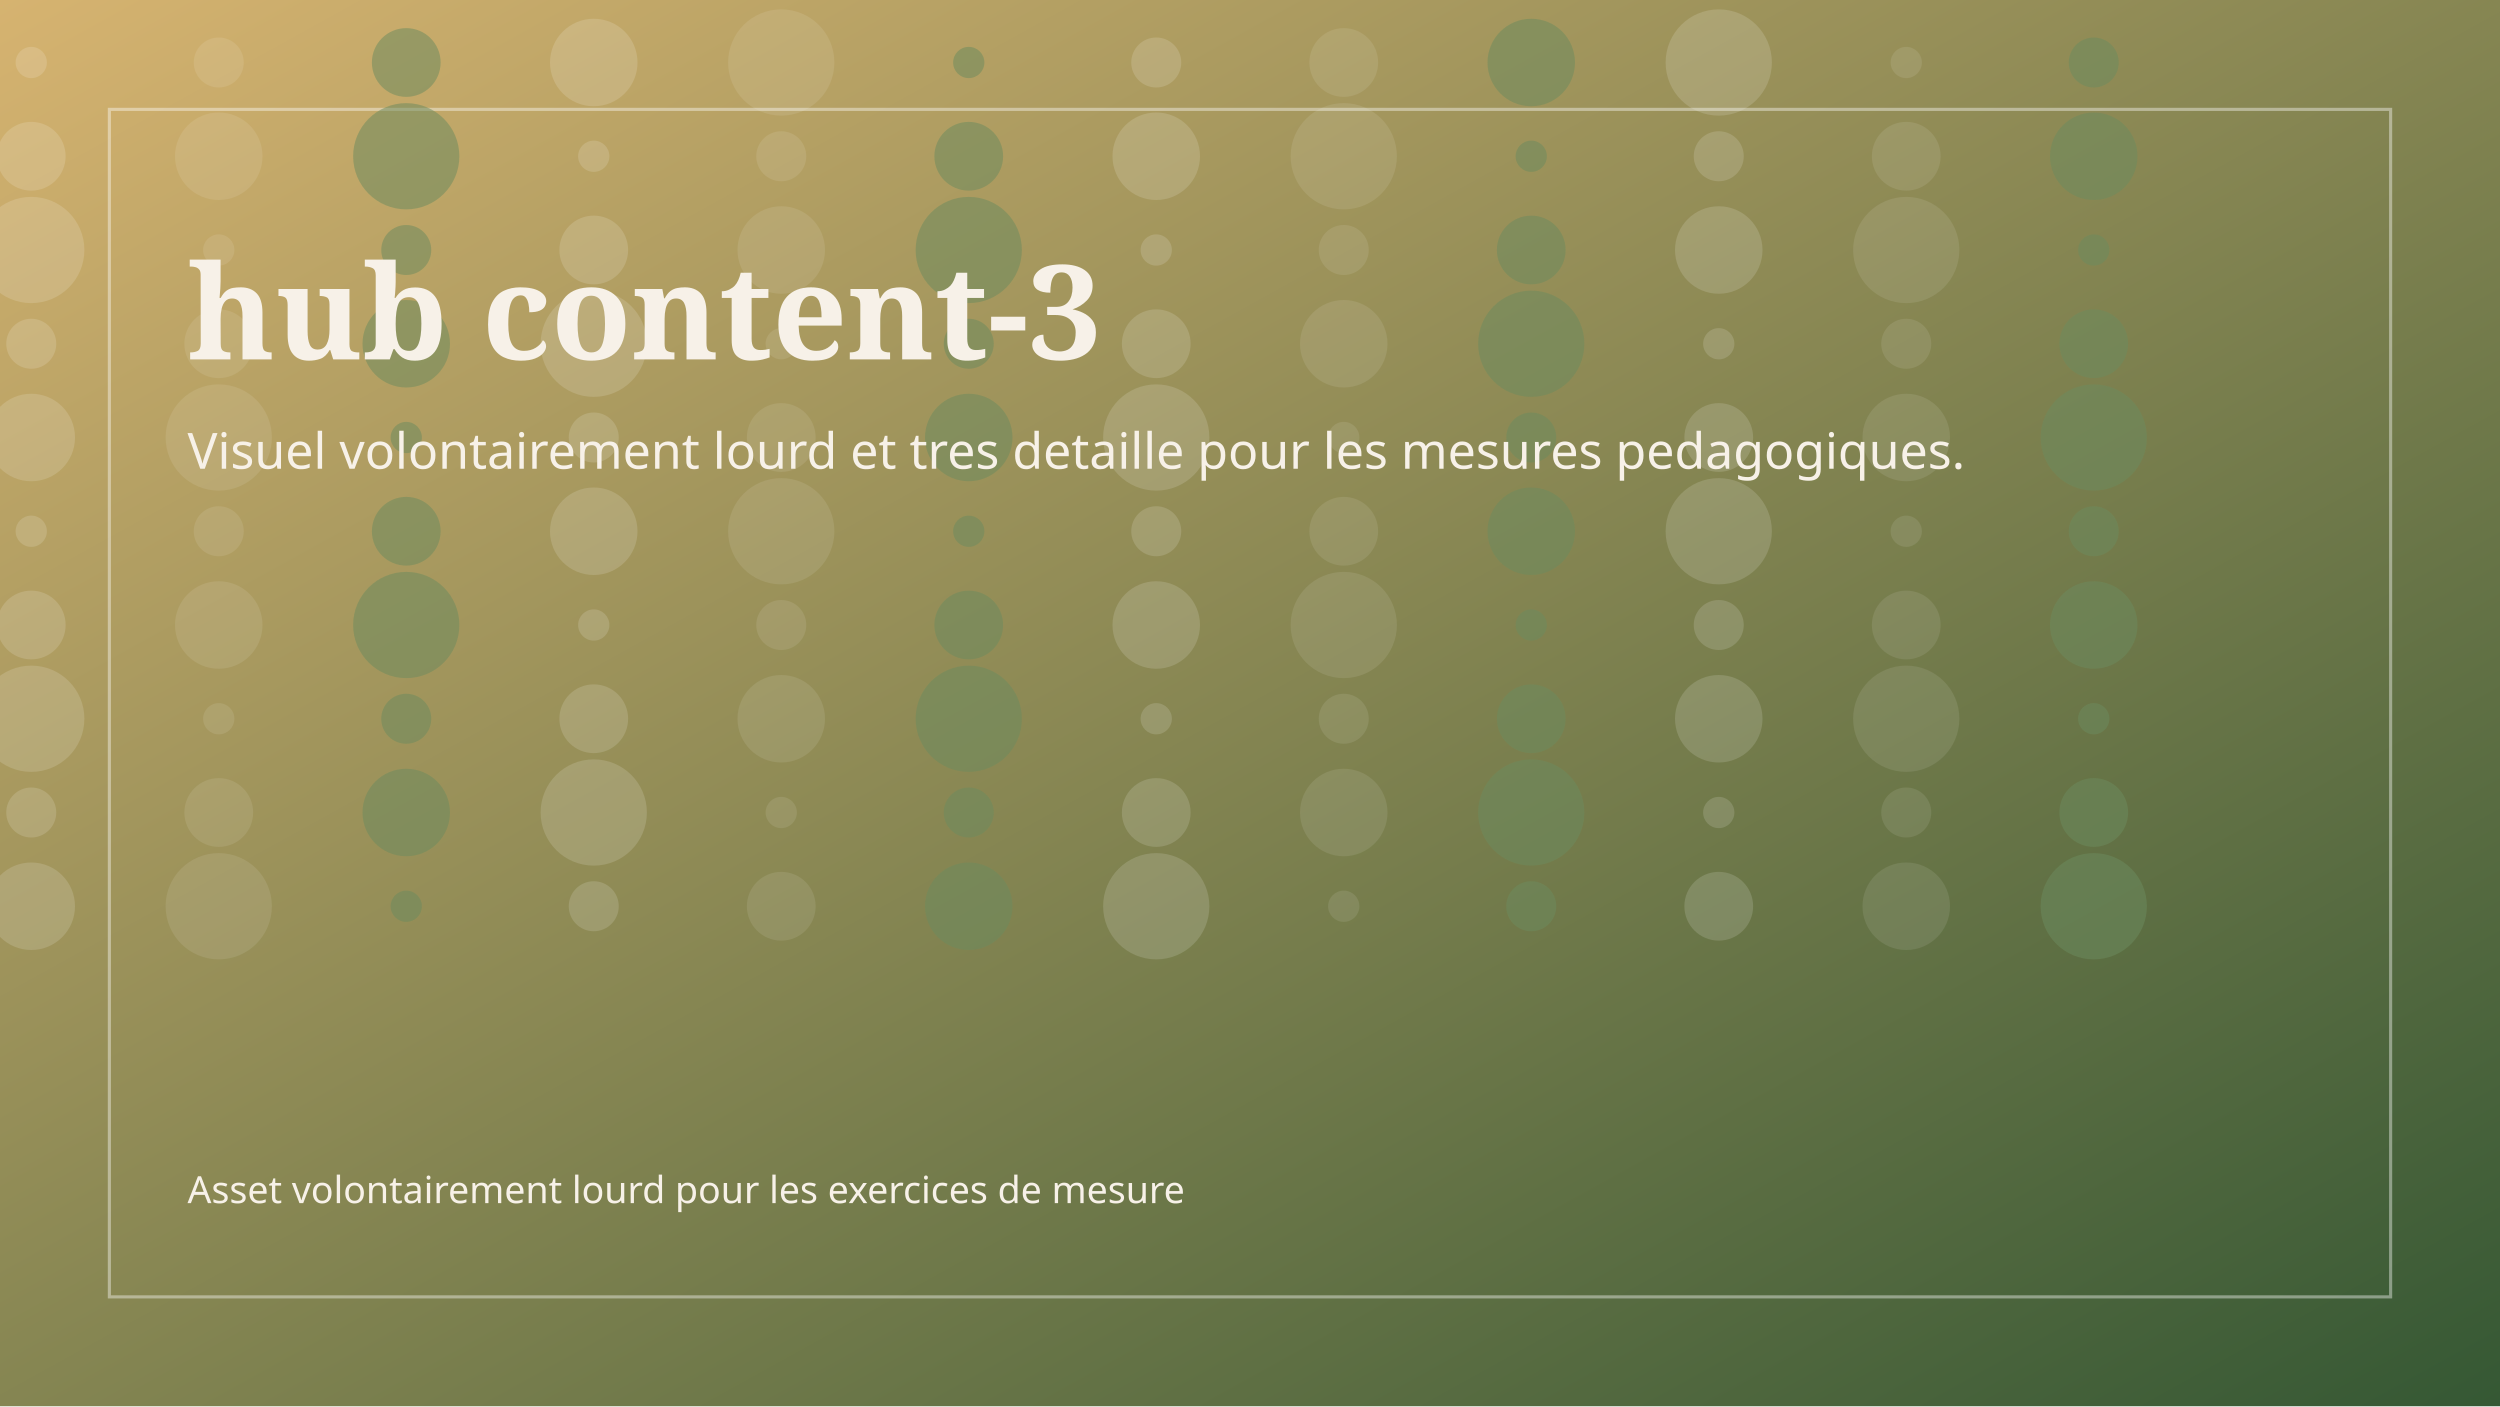
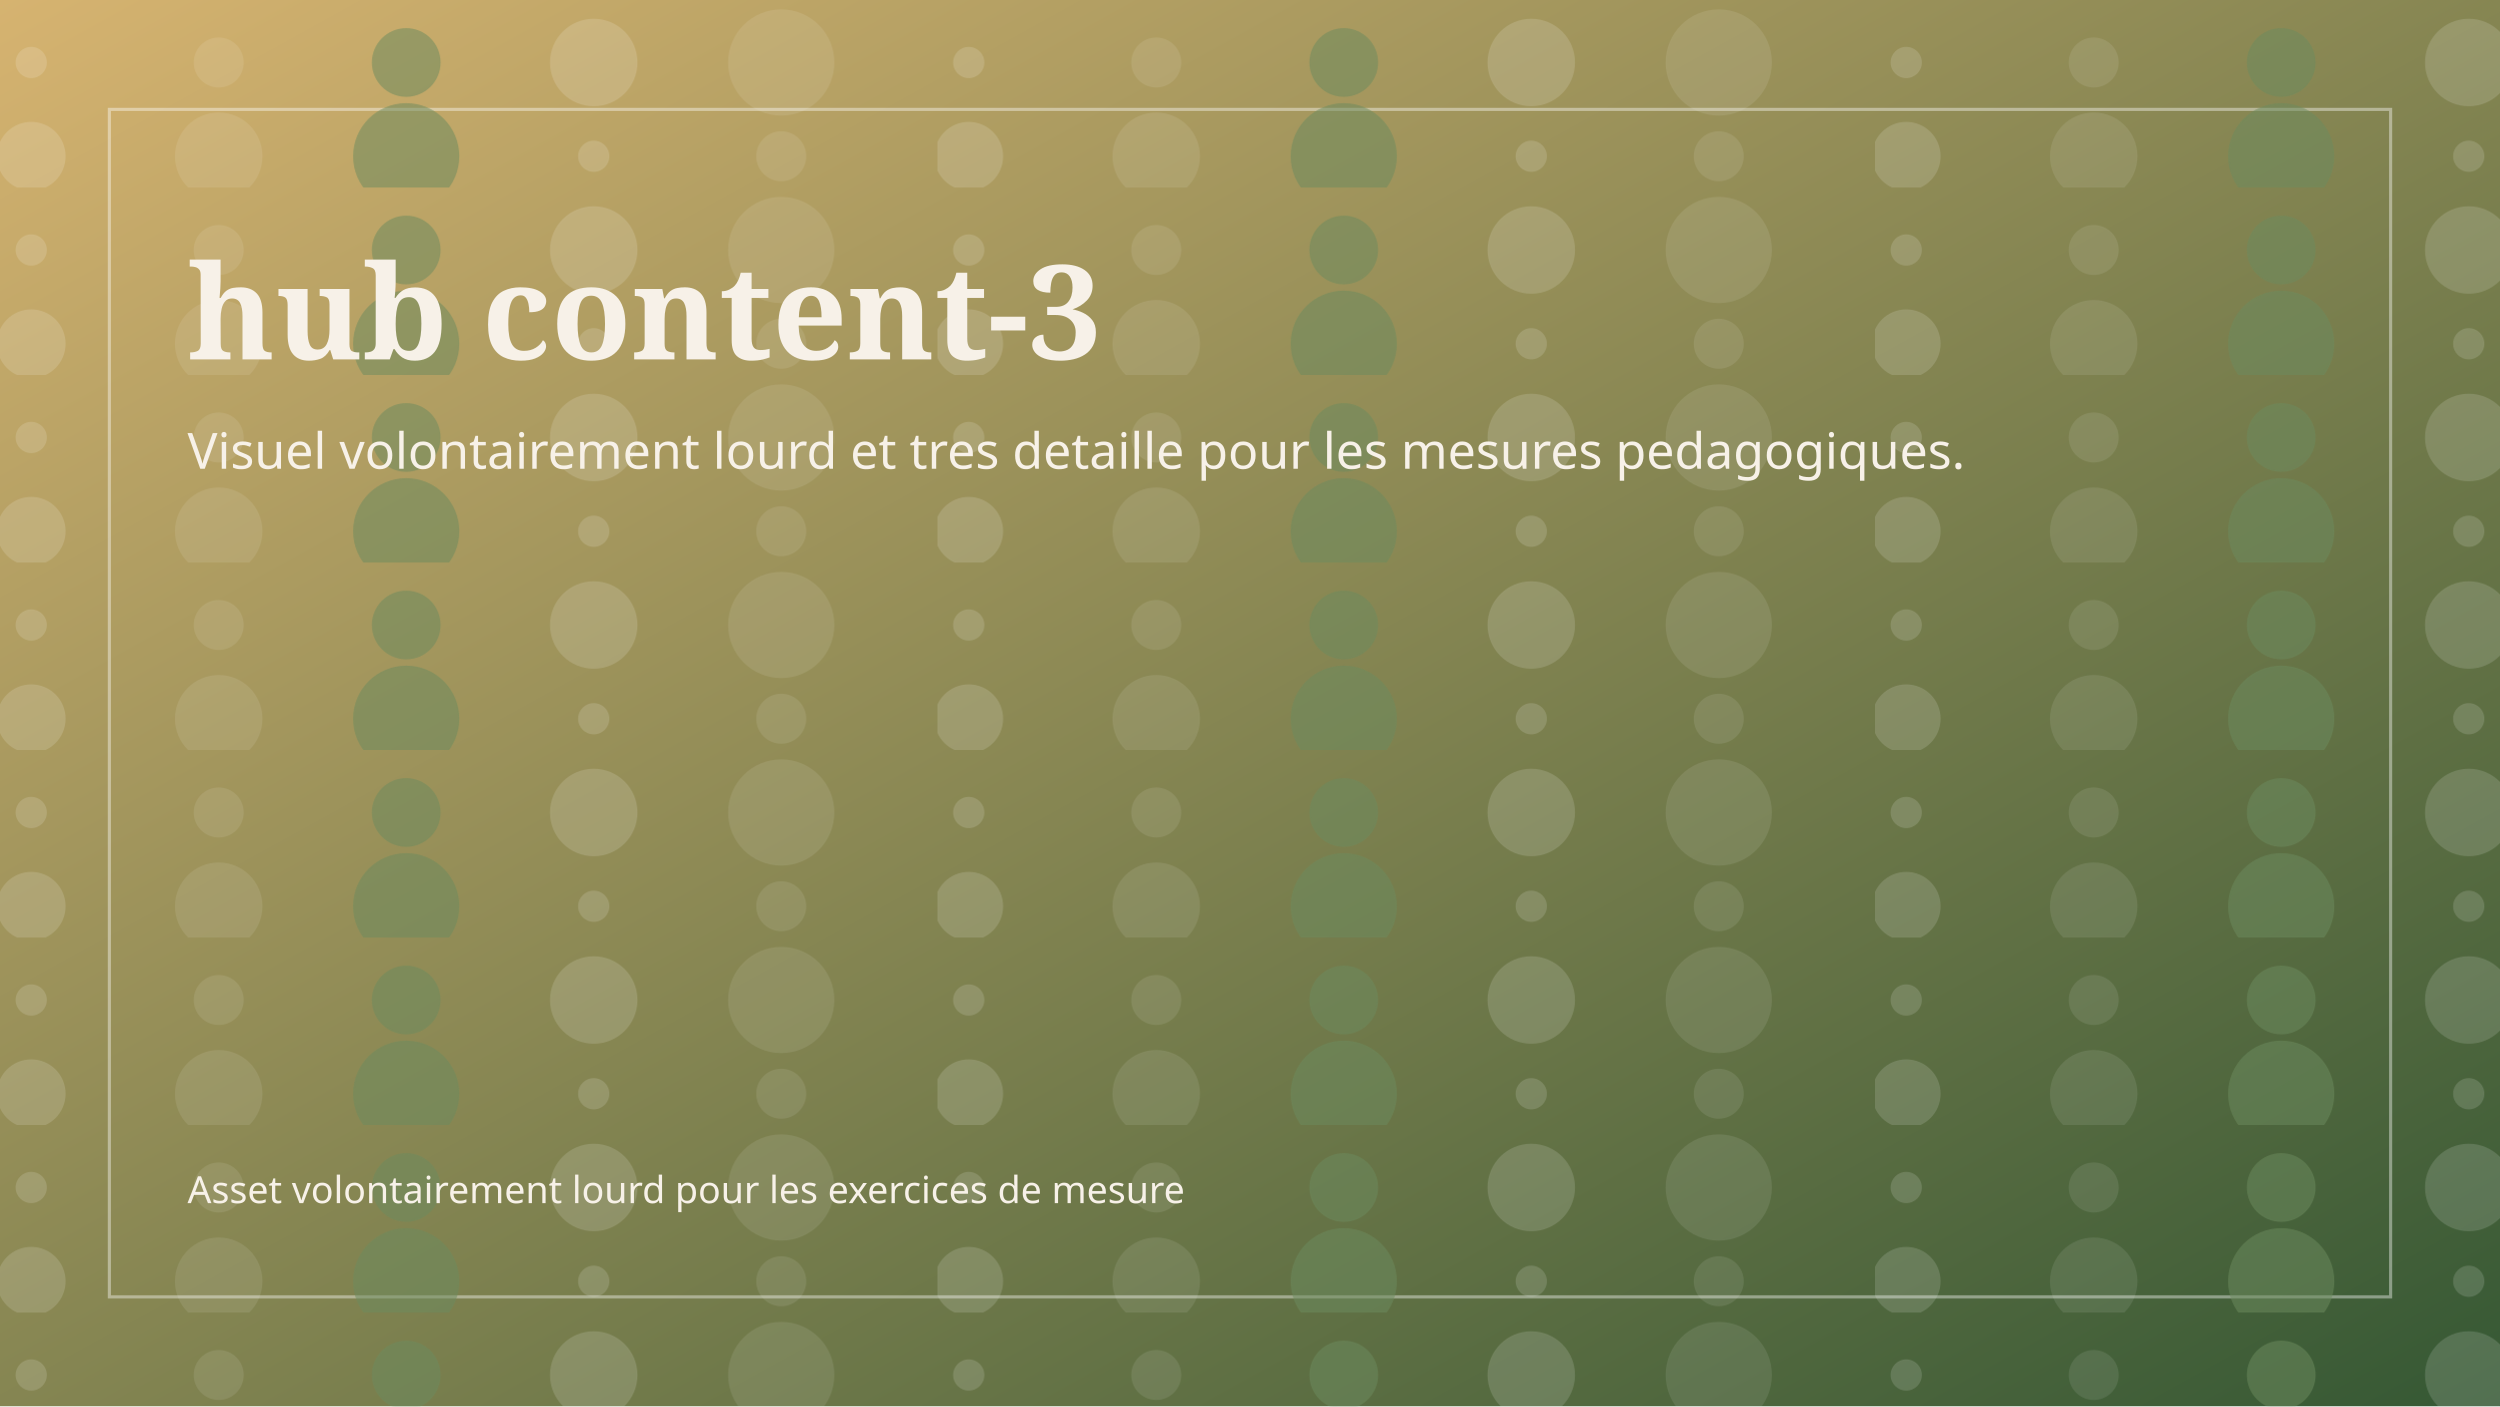
<svg xmlns="http://www.w3.org/2000/svg" width="1600" height="900" viewBox="0 0 1600 900" role="img" aria-labelledby="title desc">
  <defs>
    <linearGradient id="bg" x1="0" y1="0" x2="1" y2="1">
      <stop offset="0%" stop-color="#d6b370" />
      <stop offset="100%" stop-color="#355834" />
    </linearGradient>
+     <pattern id="dots" width="600" height="120" patternUnits="userSpaceOnUse">
+       <circle cx="20" cy="40" r="10" fill="rgba(255,255,255,0.28)" opacity="0.52" />
+       <circle cx="140" cy="40" r="16" fill="rgba(255,255,255,0.18)" opacity="0.52" />
+       <circle cx="260" cy="40" r="22" fill="#6c8b5d" opacity="0.52" />
+       <circle cx="380" cy="40" r="28" fill="rgba(255,255,255,0.28)" opacity="0.52" />
+       <circle cx="500" cy="40" r="34" fill="rgba(255,255,255,0.18)" opacity="0.52" />
+       <circle cx="20" cy="100" r="22" fill="rgba(255,255,255,0.28)" opacity="0.52" />
+       <circle cx="140" cy="100" r="28" fill="rgba(255,255,255,0.18)" opacity="0.52" />
+       <circle cx="260" cy="100" r="34" fill="#6c8b5d" opacity="0.52" />
+       <circle cx="380" cy="100" r="10" fill="rgba(255,255,255,0.28)" opacity="0.52" />
+       <circle cx="500" cy="100" r="16" fill="rgba(255,255,255,0.18)" opacity="0.52" />
+     </pattern>
  </defs>
  <rect width="1600" height="900" fill="url(#bg)" />
  <rect x="70" y="70" width="1460" height="760" fill="none" stroke="rgba(255,255,255,0.4)" stroke-width="2" />
-   <circle cx="20" cy="40" r="10" fill="rgba(255,255,255,0.28)" opacity="0.52" />
-   <circle cx="140" cy="40" r="16" fill="rgba(255,255,255,0.18)" opacity="0.52" />
-   <circle cx="260" cy="40" r="22" fill="#6c8b5d" opacity="0.52" />
-   <circle cx="380" cy="40" r="28" fill="rgba(255,255,255,0.28)" opacity="0.52" />
-   <circle cx="500" cy="40" r="34" fill="rgba(255,255,255,0.18)" opacity="0.52" />
-   <circle cx="620" cy="40" r="10" fill="#6c8b5d" opacity="0.52" />
-   <circle cx="740" cy="40" r="16" fill="rgba(255,255,255,0.28)" opacity="0.52" />
-   <circle cx="860" cy="40" r="22" fill="rgba(255,255,255,0.18)" opacity="0.52" />
-   <circle cx="980" cy="40" r="28" fill="#6c8b5d" opacity="0.52" />
-   <circle cx="1100" cy="40" r="34" fill="rgba(255,255,255,0.28)" opacity="0.52" />
-   <circle cx="1220" cy="40" r="10" fill="rgba(255,255,255,0.18)" opacity="0.52" />
-   <circle cx="1340" cy="40" r="16" fill="#6c8b5d" opacity="0.52" />
-   <circle cx="20" cy="100" r="22" fill="rgba(255,255,255,0.28)" opacity="0.52" />
-   <circle cx="140" cy="100" r="28" fill="rgba(255,255,255,0.18)" opacity="0.52" />
-   <circle cx="260" cy="100" r="34" fill="#6c8b5d" opacity="0.52" />
-   <circle cx="380" cy="100" r="10" fill="rgba(255,255,255,0.28)" opacity="0.52" />
-   <circle cx="500" cy="100" r="16" fill="rgba(255,255,255,0.18)" opacity="0.52" />
-   <circle cx="620" cy="100" r="22" fill="#6c8b5d" opacity="0.52" />
-   <circle cx="740" cy="100" r="28" fill="rgba(255,255,255,0.28)" opacity="0.52" />
-   <circle cx="860" cy="100" r="34" fill="rgba(255,255,255,0.18)" opacity="0.52" />
-   <circle cx="980" cy="100" r="10" fill="#6c8b5d" opacity="0.52" />
-   <circle cx="1100" cy="100" r="16" fill="rgba(255,255,255,0.28)" opacity="0.52" />
-   <circle cx="1220" cy="100" r="22" fill="rgba(255,255,255,0.18)" opacity="0.52" />
-   <circle cx="1340" cy="100" r="28" fill="#6c8b5d" opacity="0.52" />
-   <circle cx="20" cy="160" r="34" fill="rgba(255,255,255,0.28)" opacity="0.52" />
-   <circle cx="140" cy="160" r="10" fill="rgba(255,255,255,0.18)" opacity="0.52" />
-   <circle cx="260" cy="160" r="16" fill="#6c8b5d" opacity="0.52" />
-   <circle cx="380" cy="160" r="22" fill="rgba(255,255,255,0.28)" opacity="0.52" />
-   <circle cx="500" cy="160" r="28" fill="rgba(255,255,255,0.18)" opacity="0.52" />
-   <circle cx="620" cy="160" r="34" fill="#6c8b5d" opacity="0.52" />
-   <circle cx="740" cy="160" r="10" fill="rgba(255,255,255,0.28)" opacity="0.52" />
-   <circle cx="860" cy="160" r="16" fill="rgba(255,255,255,0.18)" opacity="0.52" />
-   <circle cx="980" cy="160" r="22" fill="#6c8b5d" opacity="0.52" />
-   <circle cx="1100" cy="160" r="28" fill="rgba(255,255,255,0.28)" opacity="0.52" />
-   <circle cx="1220" cy="160" r="34" fill="rgba(255,255,255,0.18)" opacity="0.52" />
-   <circle cx="1340" cy="160" r="10" fill="#6c8b5d" opacity="0.52" />
-   <circle cx="20" cy="220" r="16" fill="rgba(255,255,255,0.28)" opacity="0.52" />
-   <circle cx="140" cy="220" r="22" fill="rgba(255,255,255,0.18)" opacity="0.52" />
-   <circle cx="260" cy="220" r="28" fill="#6c8b5d" opacity="0.52" />
-   <circle cx="380" cy="220" r="34" fill="rgba(255,255,255,0.28)" opacity="0.52" />
-   <circle cx="500" cy="220" r="10" fill="rgba(255,255,255,0.18)" opacity="0.52" />
-   <circle cx="620" cy="220" r="16" fill="#6c8b5d" opacity="0.52" />
-   <circle cx="740" cy="220" r="22" fill="rgba(255,255,255,0.28)" opacity="0.52" />
-   <circle cx="860" cy="220" r="28" fill="rgba(255,255,255,0.18)" opacity="0.52" />
-   <circle cx="980" cy="220" r="34" fill="#6c8b5d" opacity="0.52" />
-   <circle cx="1100" cy="220" r="10" fill="rgba(255,255,255,0.28)" opacity="0.52" />
-   <circle cx="1220" cy="220" r="16" fill="rgba(255,255,255,0.18)" opacity="0.52" />
-   <circle cx="1340" cy="220" r="22" fill="#6c8b5d" opacity="0.52" />
-   <circle cx="20" cy="280" r="28" fill="rgba(255,255,255,0.28)" opacity="0.52" />
-   <circle cx="140" cy="280" r="34" fill="rgba(255,255,255,0.18)" opacity="0.52" />
-   <circle cx="260" cy="280" r="10" fill="#6c8b5d" opacity="0.52" />
-   <circle cx="380" cy="280" r="16" fill="rgba(255,255,255,0.28)" opacity="0.52" />
-   <circle cx="500" cy="280" r="22" fill="rgba(255,255,255,0.18)" opacity="0.52" />
-   <circle cx="620" cy="280" r="28" fill="#6c8b5d" opacity="0.52" />
-   <circle cx="740" cy="280" r="34" fill="rgba(255,255,255,0.28)" opacity="0.52" />
-   <circle cx="860" cy="280" r="10" fill="rgba(255,255,255,0.18)" opacity="0.52" />
-   <circle cx="980" cy="280" r="16" fill="#6c8b5d" opacity="0.52" />
-   <circle cx="1100" cy="280" r="22" fill="rgba(255,255,255,0.28)" opacity="0.52" />
-   <circle cx="1220" cy="280" r="28" fill="rgba(255,255,255,0.18)" opacity="0.52" />
-   <circle cx="1340" cy="280" r="34" fill="#6c8b5d" opacity="0.52" />
-   <circle cx="20" cy="340" r="10" fill="rgba(255,255,255,0.28)" opacity="0.52" />
-   <circle cx="140" cy="340" r="16" fill="rgba(255,255,255,0.18)" opacity="0.52" />
-   <circle cx="260" cy="340" r="22" fill="#6c8b5d" opacity="0.52" />
-   <circle cx="380" cy="340" r="28" fill="rgba(255,255,255,0.28)" opacity="0.52" />
-   <circle cx="500" cy="340" r="34" fill="rgba(255,255,255,0.18)" opacity="0.52" />
-   <circle cx="620" cy="340" r="10" fill="#6c8b5d" opacity="0.52" />
-   <circle cx="740" cy="340" r="16" fill="rgba(255,255,255,0.28)" opacity="0.52" />
-   <circle cx="860" cy="340" r="22" fill="rgba(255,255,255,0.18)" opacity="0.52" />
-   <circle cx="980" cy="340" r="28" fill="#6c8b5d" opacity="0.52" />
-   <circle cx="1100" cy="340" r="34" fill="rgba(255,255,255,0.28)" opacity="0.52" />
-   <circle cx="1220" cy="340" r="10" fill="rgba(255,255,255,0.18)" opacity="0.52" />
-   <circle cx="1340" cy="340" r="16" fill="#6c8b5d" opacity="0.52" />
-   <circle cx="20" cy="400" r="22" fill="rgba(255,255,255,0.28)" opacity="0.52" />
-   <circle cx="140" cy="400" r="28" fill="rgba(255,255,255,0.18)" opacity="0.52" />
-   <circle cx="260" cy="400" r="34" fill="#6c8b5d" opacity="0.52" />
-   <circle cx="380" cy="400" r="10" fill="rgba(255,255,255,0.28)" opacity="0.52" />
-   <circle cx="500" cy="400" r="16" fill="rgba(255,255,255,0.18)" opacity="0.52" />
-   <circle cx="620" cy="400" r="22" fill="#6c8b5d" opacity="0.52" />
-   <circle cx="740" cy="400" r="28" fill="rgba(255,255,255,0.28)" opacity="0.52" />
-   <circle cx="860" cy="400" r="34" fill="rgba(255,255,255,0.18)" opacity="0.52" />
-   <circle cx="980" cy="400" r="10" fill="#6c8b5d" opacity="0.52" />
-   <circle cx="1100" cy="400" r="16" fill="rgba(255,255,255,0.28)" opacity="0.52" />
-   <circle cx="1220" cy="400" r="22" fill="rgba(255,255,255,0.18)" opacity="0.52" />
-   <circle cx="1340" cy="400" r="28" fill="#6c8b5d" opacity="0.52" />
-   <circle cx="20" cy="460" r="34" fill="rgba(255,255,255,0.28)" opacity="0.52" />
-   <circle cx="140" cy="460" r="10" fill="rgba(255,255,255,0.18)" opacity="0.52" />
-   <circle cx="260" cy="460" r="16" fill="#6c8b5d" opacity="0.52" />
-   <circle cx="380" cy="460" r="22" fill="rgba(255,255,255,0.28)" opacity="0.52" />
-   <circle cx="500" cy="460" r="28" fill="rgba(255,255,255,0.18)" opacity="0.52" />
-   <circle cx="620" cy="460" r="34" fill="#6c8b5d" opacity="0.52" />
-   <circle cx="740" cy="460" r="10" fill="rgba(255,255,255,0.28)" opacity="0.52" />
-   <circle cx="860" cy="460" r="16" fill="rgba(255,255,255,0.18)" opacity="0.52" />
-   <circle cx="980" cy="460" r="22" fill="#6c8b5d" opacity="0.52" />
-   <circle cx="1100" cy="460" r="28" fill="rgba(255,255,255,0.28)" opacity="0.52" />
-   <circle cx="1220" cy="460" r="34" fill="rgba(255,255,255,0.18)" opacity="0.52" />
-   <circle cx="1340" cy="460" r="10" fill="#6c8b5d" opacity="0.52" />
-   <circle cx="20" cy="520" r="16" fill="rgba(255,255,255,0.28)" opacity="0.52" />
-   <circle cx="140" cy="520" r="22" fill="rgba(255,255,255,0.18)" opacity="0.52" />
-   <circle cx="260" cy="520" r="28" fill="#6c8b5d" opacity="0.52" />
-   <circle cx="380" cy="520" r="34" fill="rgba(255,255,255,0.28)" opacity="0.52" />
-   <circle cx="500" cy="520" r="10" fill="rgba(255,255,255,0.18)" opacity="0.52" />
-   <circle cx="620" cy="520" r="16" fill="#6c8b5d" opacity="0.52" />
-   <circle cx="740" cy="520" r="22" fill="rgba(255,255,255,0.28)" opacity="0.52" />
-   <circle cx="860" cy="520" r="28" fill="rgba(255,255,255,0.18)" opacity="0.52" />
-   <circle cx="980" cy="520" r="34" fill="#6c8b5d" opacity="0.52" />
-   <circle cx="1100" cy="520" r="10" fill="rgba(255,255,255,0.28)" opacity="0.52" />
-   <circle cx="1220" cy="520" r="16" fill="rgba(255,255,255,0.18)" opacity="0.52" />
-   <circle cx="1340" cy="520" r="22" fill="#6c8b5d" opacity="0.52" />
-   <circle cx="20" cy="580" r="28" fill="rgba(255,255,255,0.28)" opacity="0.52" />
-   <circle cx="140" cy="580" r="34" fill="rgba(255,255,255,0.18)" opacity="0.52" />
-   <circle cx="260" cy="580" r="10" fill="#6c8b5d" opacity="0.52" />
-   <circle cx="380" cy="580" r="16" fill="rgba(255,255,255,0.28)" opacity="0.52" />
-   <circle cx="500" cy="580" r="22" fill="rgba(255,255,255,0.18)" opacity="0.52" />
-   <circle cx="620" cy="580" r="28" fill="#6c8b5d" opacity="0.52" />
-   <circle cx="740" cy="580" r="34" fill="rgba(255,255,255,0.28)" opacity="0.52" />
-   <circle cx="860" cy="580" r="10" fill="rgba(255,255,255,0.18)" opacity="0.52" />
-   <circle cx="980" cy="580" r="16" fill="#6c8b5d" opacity="0.52" />
-   <circle cx="1100" cy="580" r="22" fill="rgba(255,255,255,0.28)" opacity="0.52" />
-   <circle cx="1220" cy="580" r="28" fill="rgba(255,255,255,0.18)" opacity="0.52" />
-   <circle cx="1340" cy="580" r="34" fill="#6c8b5d" opacity="0.52" />
+   <rect width="1600" height="900" fill="url(#dots)" />
  <g fill="#f7f1e8">
    <text x="120" y="230" font-size="84" font-family="Georgia, serif" font-weight="700">hub content-3</text>
    <text x="120" y="300" font-size="32" font-family="Trebuchet MS, sans-serif">Visuel volontairement lourd et tres detaille pour les mesures pedagogiques.</text>
    <text x="120" y="770" font-size="24" font-family="Trebuchet MS, sans-serif">Asset volontairement lourd pour les exercices de mesure</text>
  </g>
</svg>
